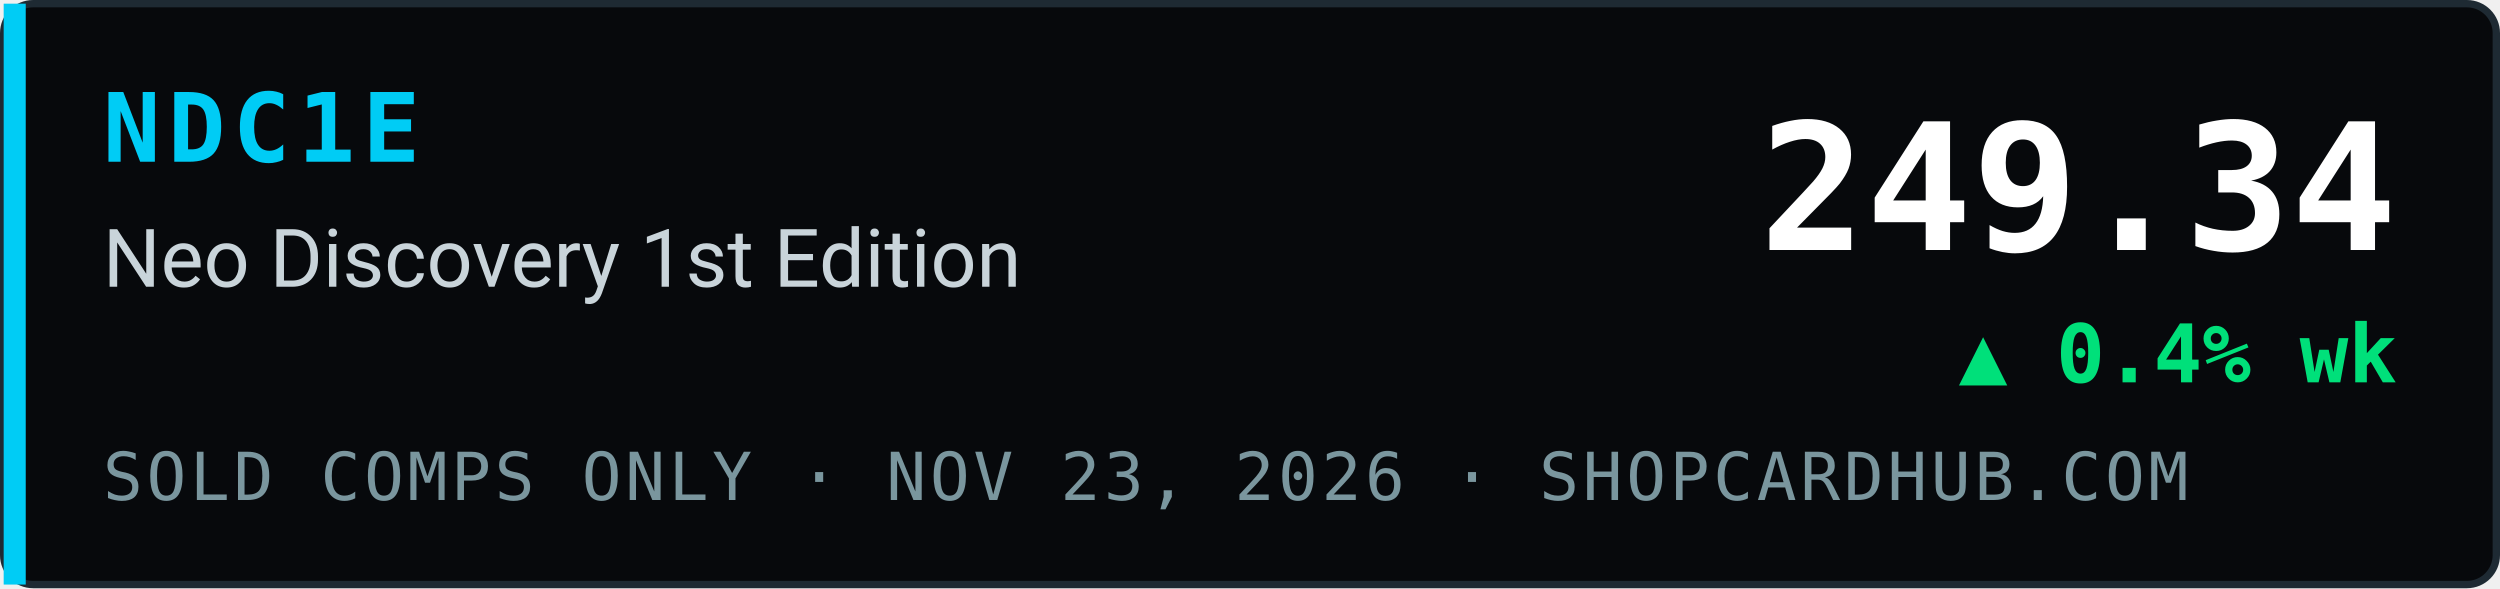
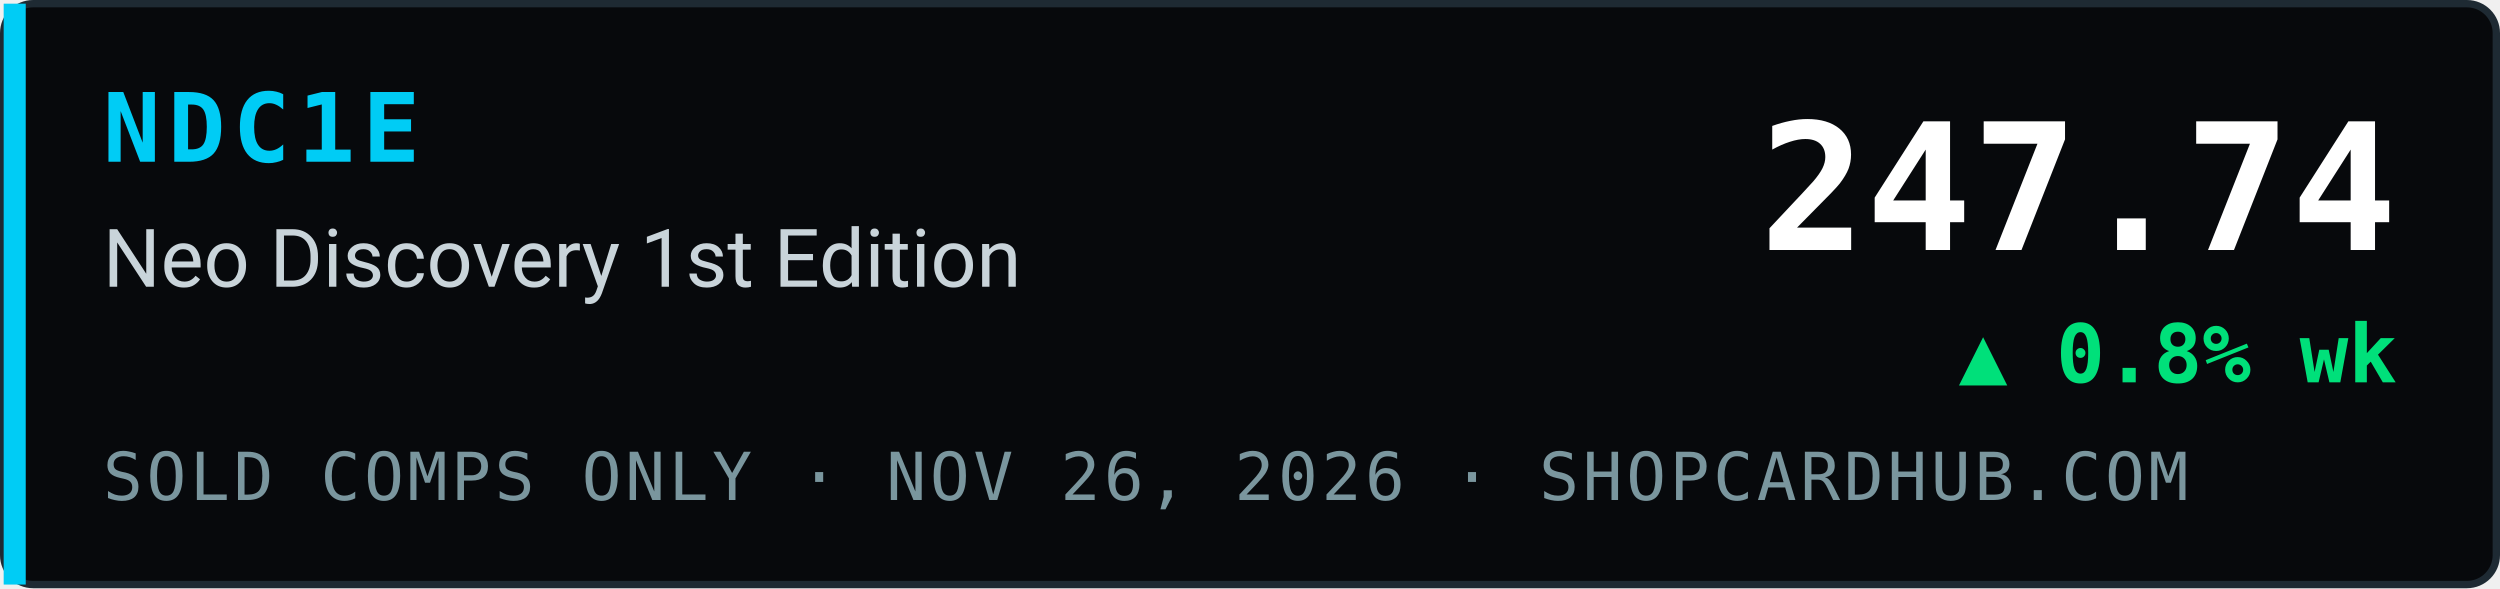
- <svg xmlns="http://www.w3.org/2000/svg" width="340" height="80" viewBox="0 0 340 80" role="img" aria-label="NDC1E Neo Discovery 1st Edition index 249.34, ▲ 0.4% wk, sold comps only, ShopCardHub">
+ <svg xmlns="http://www.w3.org/2000/svg" width="340" height="80" viewBox="0 0 340 80" role="img" aria-label="NDC1E Neo Discovery 1st Edition index 247.74, ▲ 0.8% wk, sold comps only, ShopCardHub">
  <rect x="0.5" y="0.5" width="339" height="79" rx="4" fill="#07090c" stroke="#1e2a33" />
  <rect x="0.5" y="0.5" width="3" height="79" fill="#00ccf5" />
  <text x="14" y="22" font-family="ui-monospace,SFMono-Regular,Menlo,Consolas,monospace" font-size="13" font-weight="700" fill="#00ccf5" letter-spacing="1">NDC1E</text>
  <text x="14" y="39" font-family="system-ui,-apple-system,Segoe UI,Roboto,Helvetica,Arial,sans-serif" font-size="11" fill="#c9d4da">Neo Discovery 1st Edition</text>
-   <text x="14" y="68" font-family="ui-monospace,SFMono-Regular,Menlo,Consolas,monospace" font-size="9" fill="#7a969e" letter-spacing="0.5">SOLD COMPS ONLY · NOV 23, 2026 · SHOPCARDHUB.COM</text>
-   <text x="326" y="34" text-anchor="end" font-family="ui-monospace,SFMono-Regular,Menlo,Consolas,monospace" font-size="24" font-weight="700" fill="#ffffff">249.34</text>
-   <text x="326" y="52" text-anchor="end" font-family="ui-monospace,SFMono-Regular,Menlo,Consolas,monospace" font-size="11" font-weight="700" fill="#00e07a">▲ 0.4% wk</text>
+   <text x="14" y="68" font-family="ui-monospace,SFMono-Regular,Menlo,Consolas,monospace" font-size="9" fill="#7a969e" letter-spacing="0.5">SOLD COMPS ONLY · NOV 26, 2026 · SHOPCARDHUB.COM</text>
+   <text x="326" y="34" text-anchor="end" font-family="ui-monospace,SFMono-Regular,Menlo,Consolas,monospace" font-size="24" font-weight="700" fill="#ffffff">247.74</text>
+   <text x="326" y="52" text-anchor="end" font-family="ui-monospace,SFMono-Regular,Menlo,Consolas,monospace" font-size="11" font-weight="700" fill="#00e07a">▲ 0.8% wk</text>
</svg>
